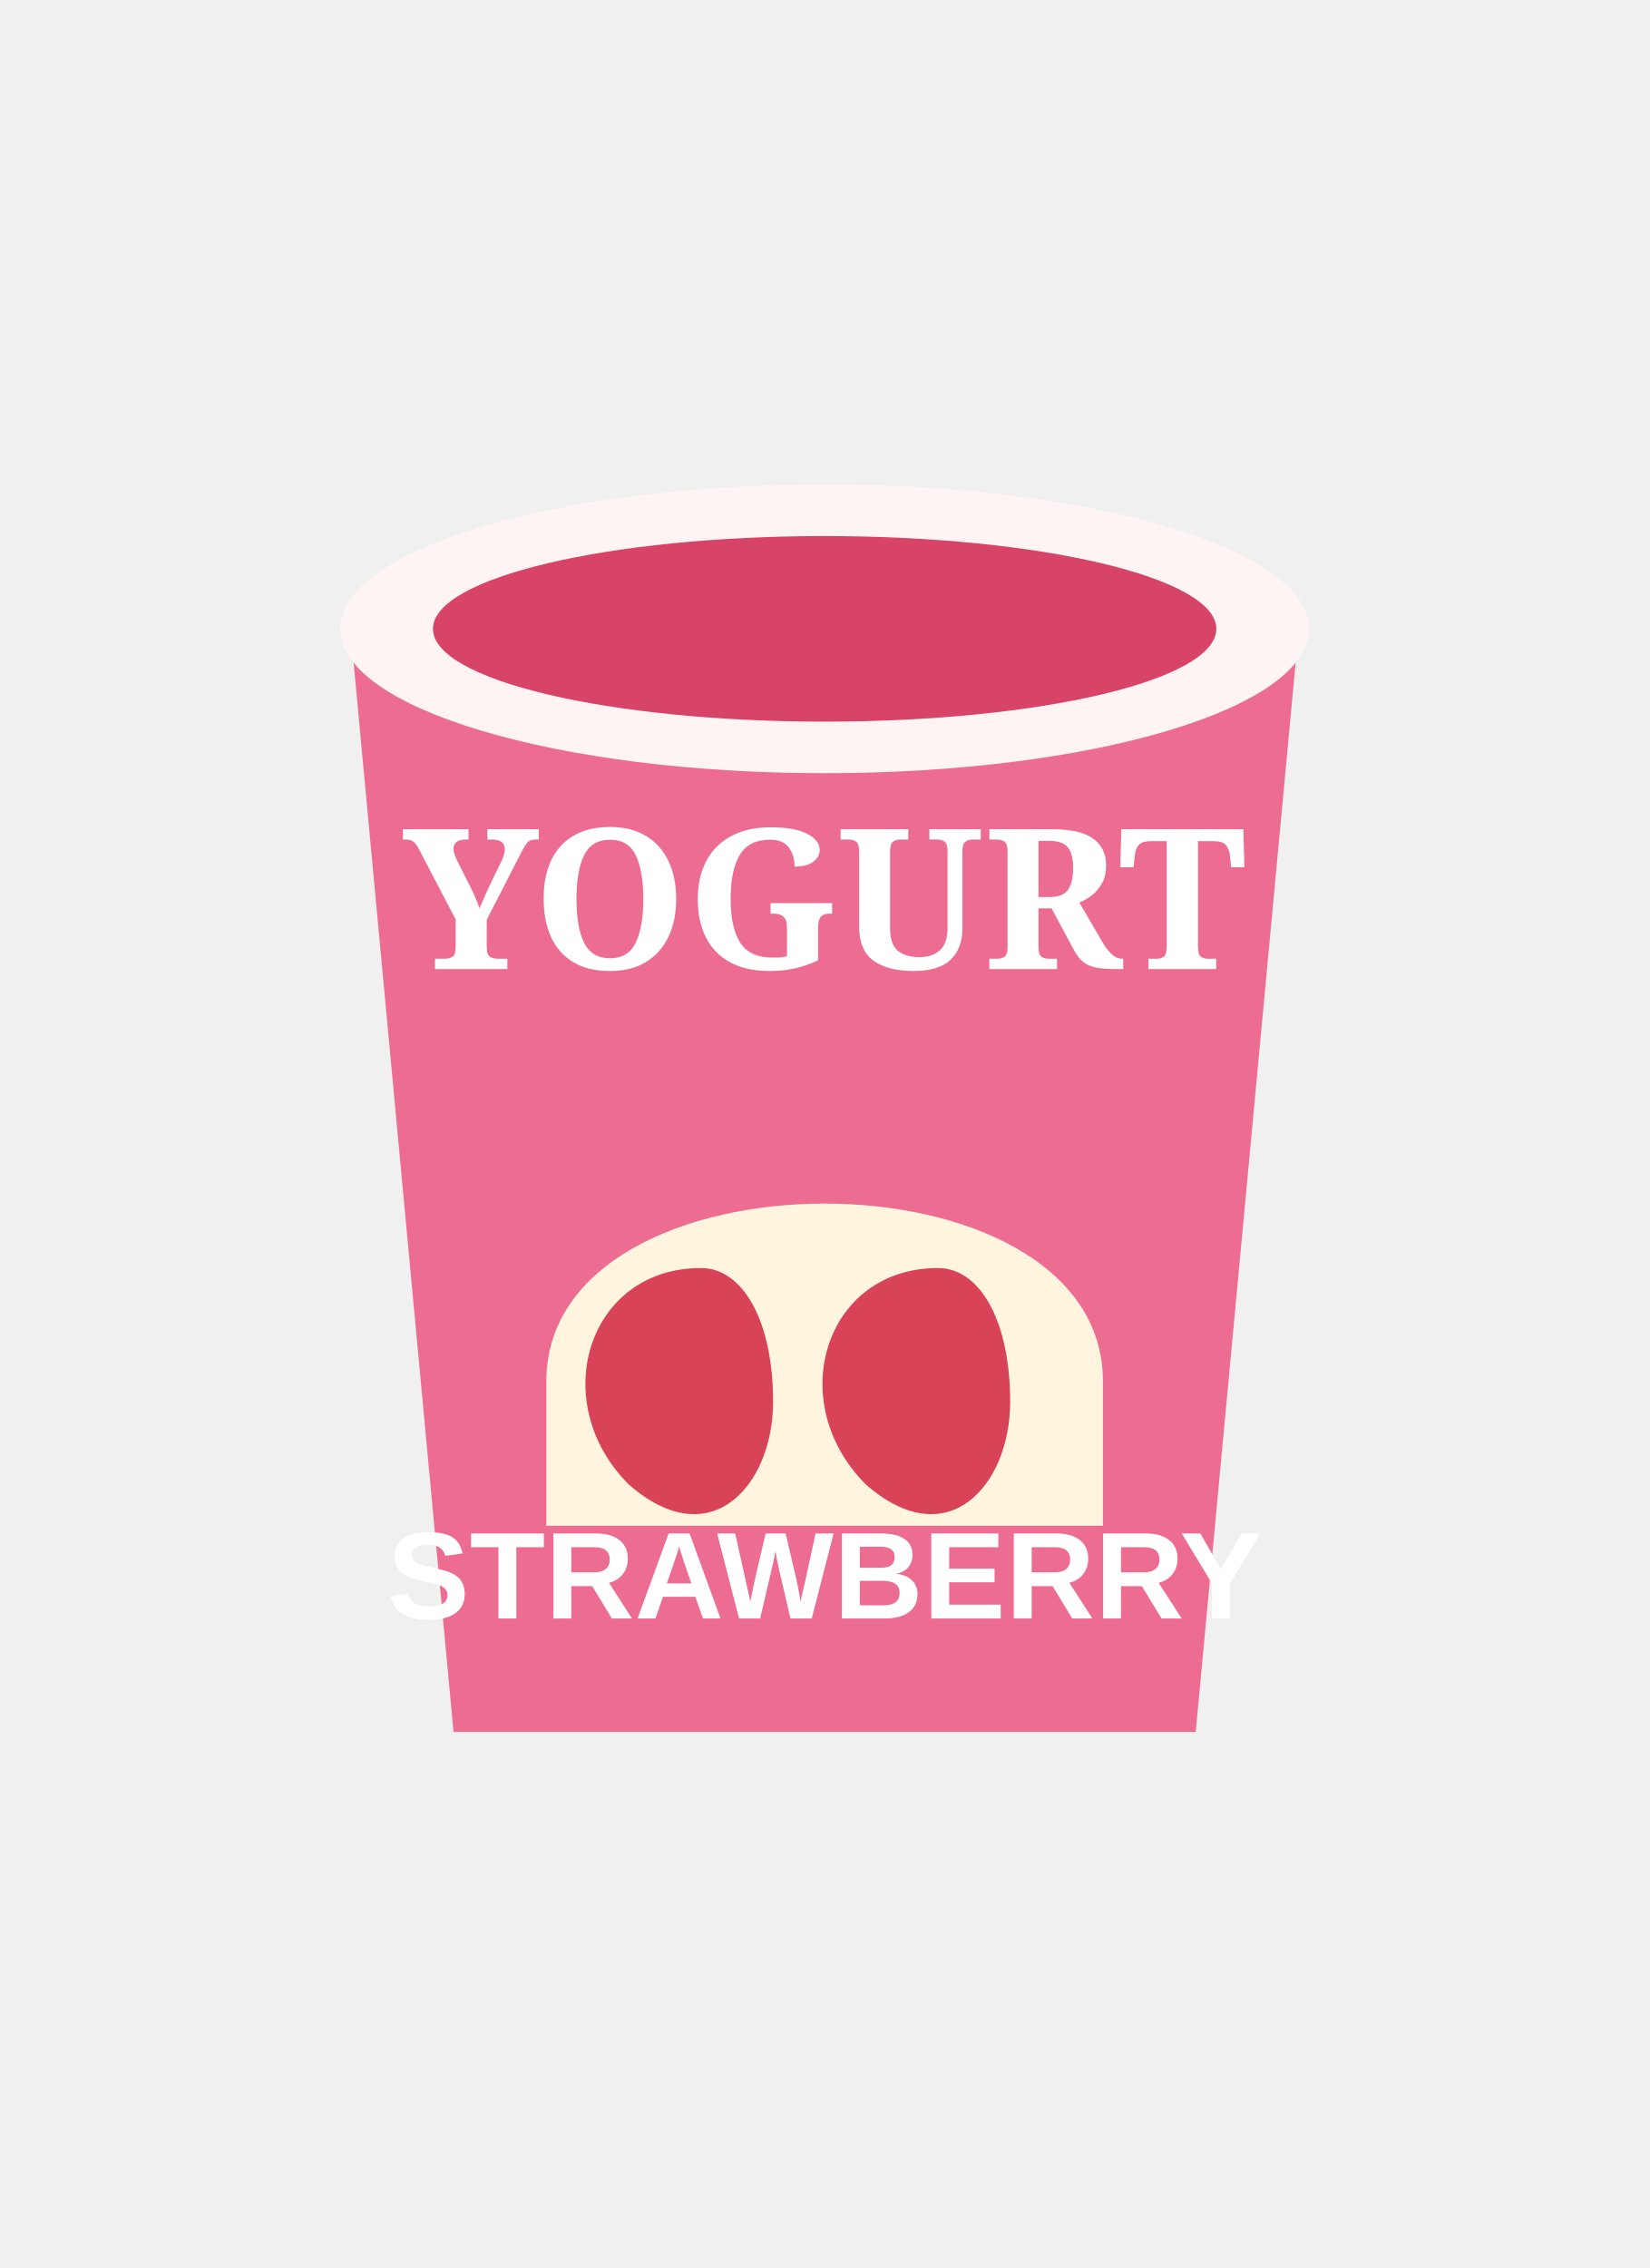
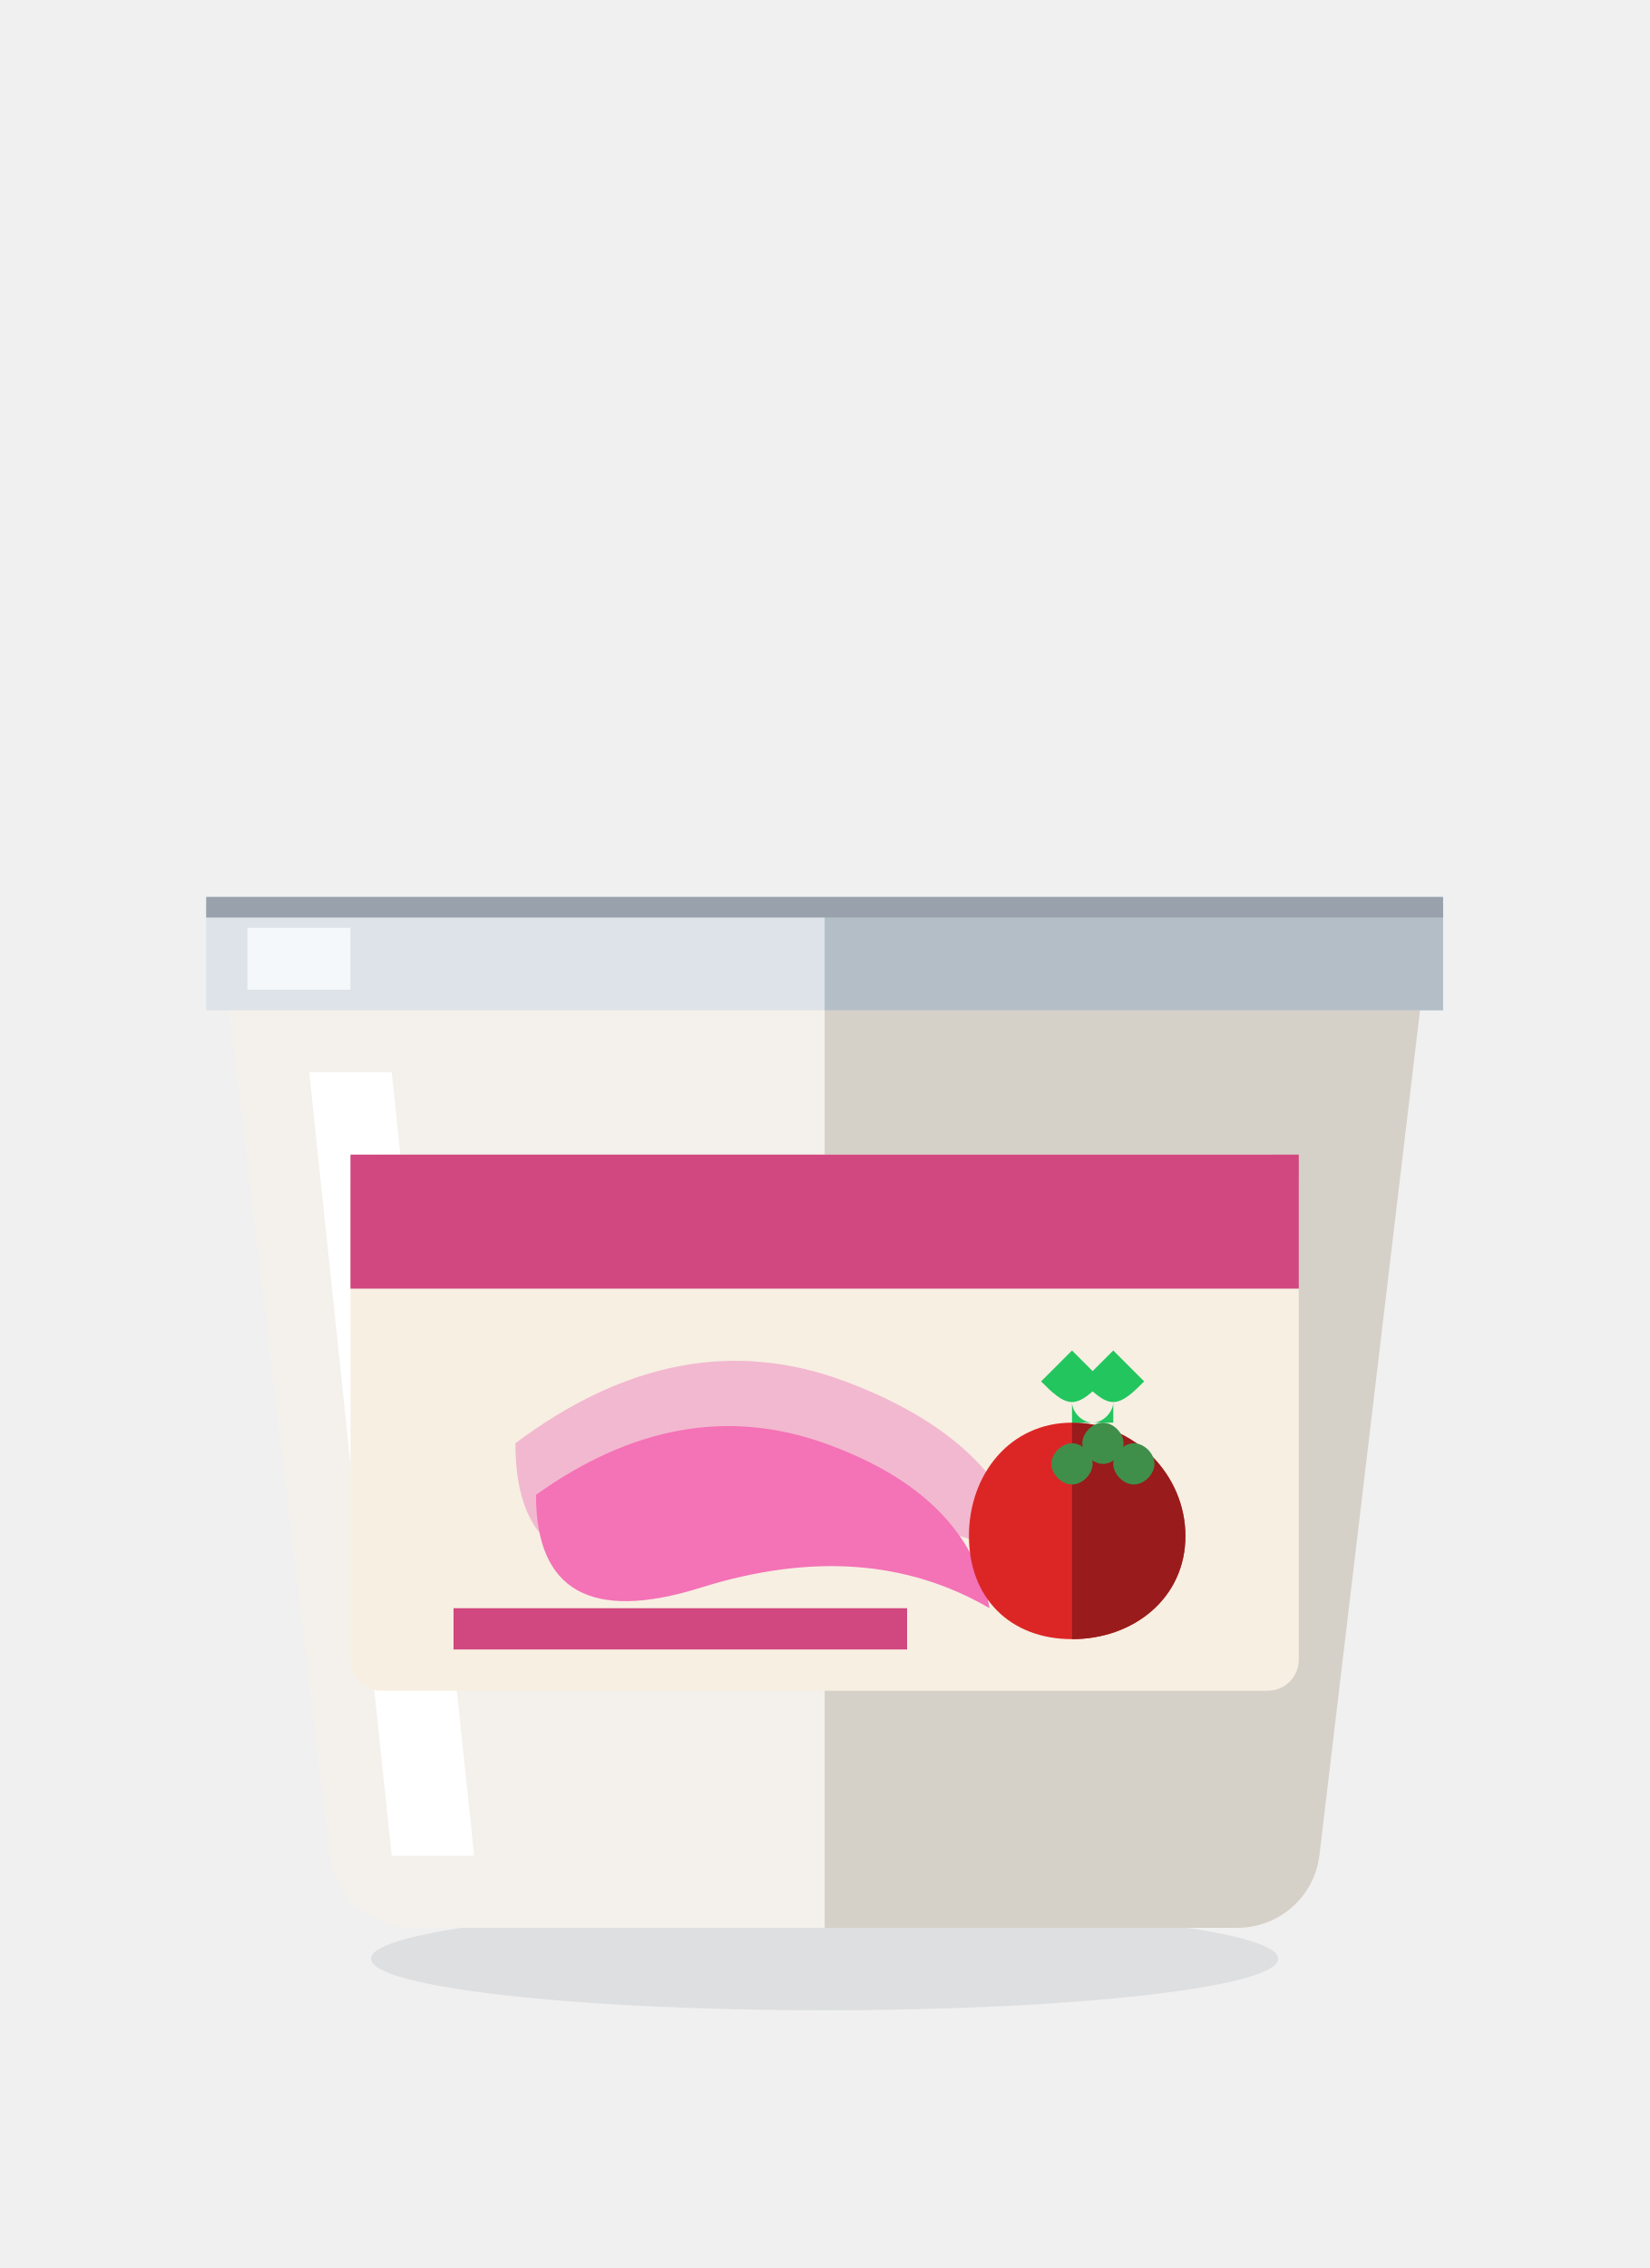
<svg xmlns="http://www.w3.org/2000/svg" viewBox="0 0 160 220">
-   <path d="M34 61h92l-10 107H44z" fill="#ec6c92" />
-   <ellipse cx="80" cy="61" rx="47" ry="14" fill="#fff4f4" />
-   <ellipse cx="80" cy="61" rx="38" ry="9" fill="#d84468" />
-   <text x="80" y="94" text-anchor="middle" font-family="Georgia, serif" font-size="19" font-weight="700" fill="#fff">YOGURT</text>
-   <path d="M53 134c0-23 54-23 54 0v14H53z" fill="#fff5df" />
-   <g fill="#d94357">
-     <path d="M68 123c-11 0-15 13-7 21 8 7 14 0 14-8 0-8-3-13-7-13z" />
-     <path d="M91 123c-11 0-15 13-7 21 8 7 14 0 14-8 0-8-3-13-7-13z" />
+   <g id="item">
+     <ellipse cx="80" cy="190" rx="44" ry="5" fill="#0f172a" opacity="0.08" />
+     <path d="M22 96h116l-10 84a8 8 0 0 1-8 7H40a8 8 0 0 1-8-7z" fill="#f4f1ec" />
+     <path d="M80 96h58l-10 84a8 8 0 0 1-8 7H80z" fill="#d6d1c8" />
+     <path d="M30 104h8l8 76h-8z" fill="#ffffff" />
+     <path d="M20 88h120v10H20z" fill="#dde3e8" />
+     <path d="M80 88h60v10H80z" fill="#b4bec7" />
+     <path d="M24 90h10v6H24z" fill="#f5f8fa" />
+     <path d="M20 88h120" fill="none" stroke="#98a1ac" stroke-width="2" />
  </g>
-   <text x="80" y="157" text-anchor="middle" font-family="Arial, sans-serif" font-size="12" font-weight="700" fill="#fff">STRAWBERRY</text>
+   <g id="label">
+     <rect x="34" y="112" width="92" height="52" rx="3" fill="#f7efe2" />
+   </g>
+   <g id="brand">
+     <path d="M34 112h92v13H34z" fill="#d1477f" />
+     <path d="M50 140q16-12 32-6t18 18q-14-8-32-2t-18-10z" fill="#f2b8cf" />
+     <path d="M52 145q14-10 28-5t16 16q-12-7-28-2t-16-9z" fill="#f472b6" />
+     <path d="M104 138c6 0 11 5 11 11s-5 10-11 10-10-4-10-10 4-11 10-11z" fill="#dc2626" />
+     <path d="M104 138c6 0 11 5 11 11s-5 10-11 10z" fill="#991b1b" />
+     <path d="M105 140c0-1 1-2 2-2 1 0 2 1 2 2s-1 2-2 2c-1 0-2-1-2-2z" fill="#3f8f4a" />
+     <path d="M102 142c0-1 1-2 2-2 1 0 2 1 2 2s-1 2-2 2c-1 0-2-1-2-2z" fill="#3f8f4a" />
+     <path d="M108 142c0-1 1-2 2-2 1 0 2 1 2 2s-1 2-2 2c-1 0-2-1-2-2z" fill="#3f8f4a" />
+     <path d="M106 138c-1 0-2-1-2-2v2h4v-2c0 1-1 2-2 2z" fill="#22c55e" />
+     <path d="M104 136c-1 0-2-1-3-2 1-1 2-2 3-3 1 1 2 2 3 3-1 1-2 2-3 2z" fill="#22c55e" />
+     <path d="M108 136c-1 0-2-1-3-2 1-1 2-2 3-3 1 1 2 2 3 3-1 1-2 2-3 2z" fill="#22c55e" />
+     <path d="M44 156h44v4H44z" fill="#d1477f" />
+   </g>
</svg>
